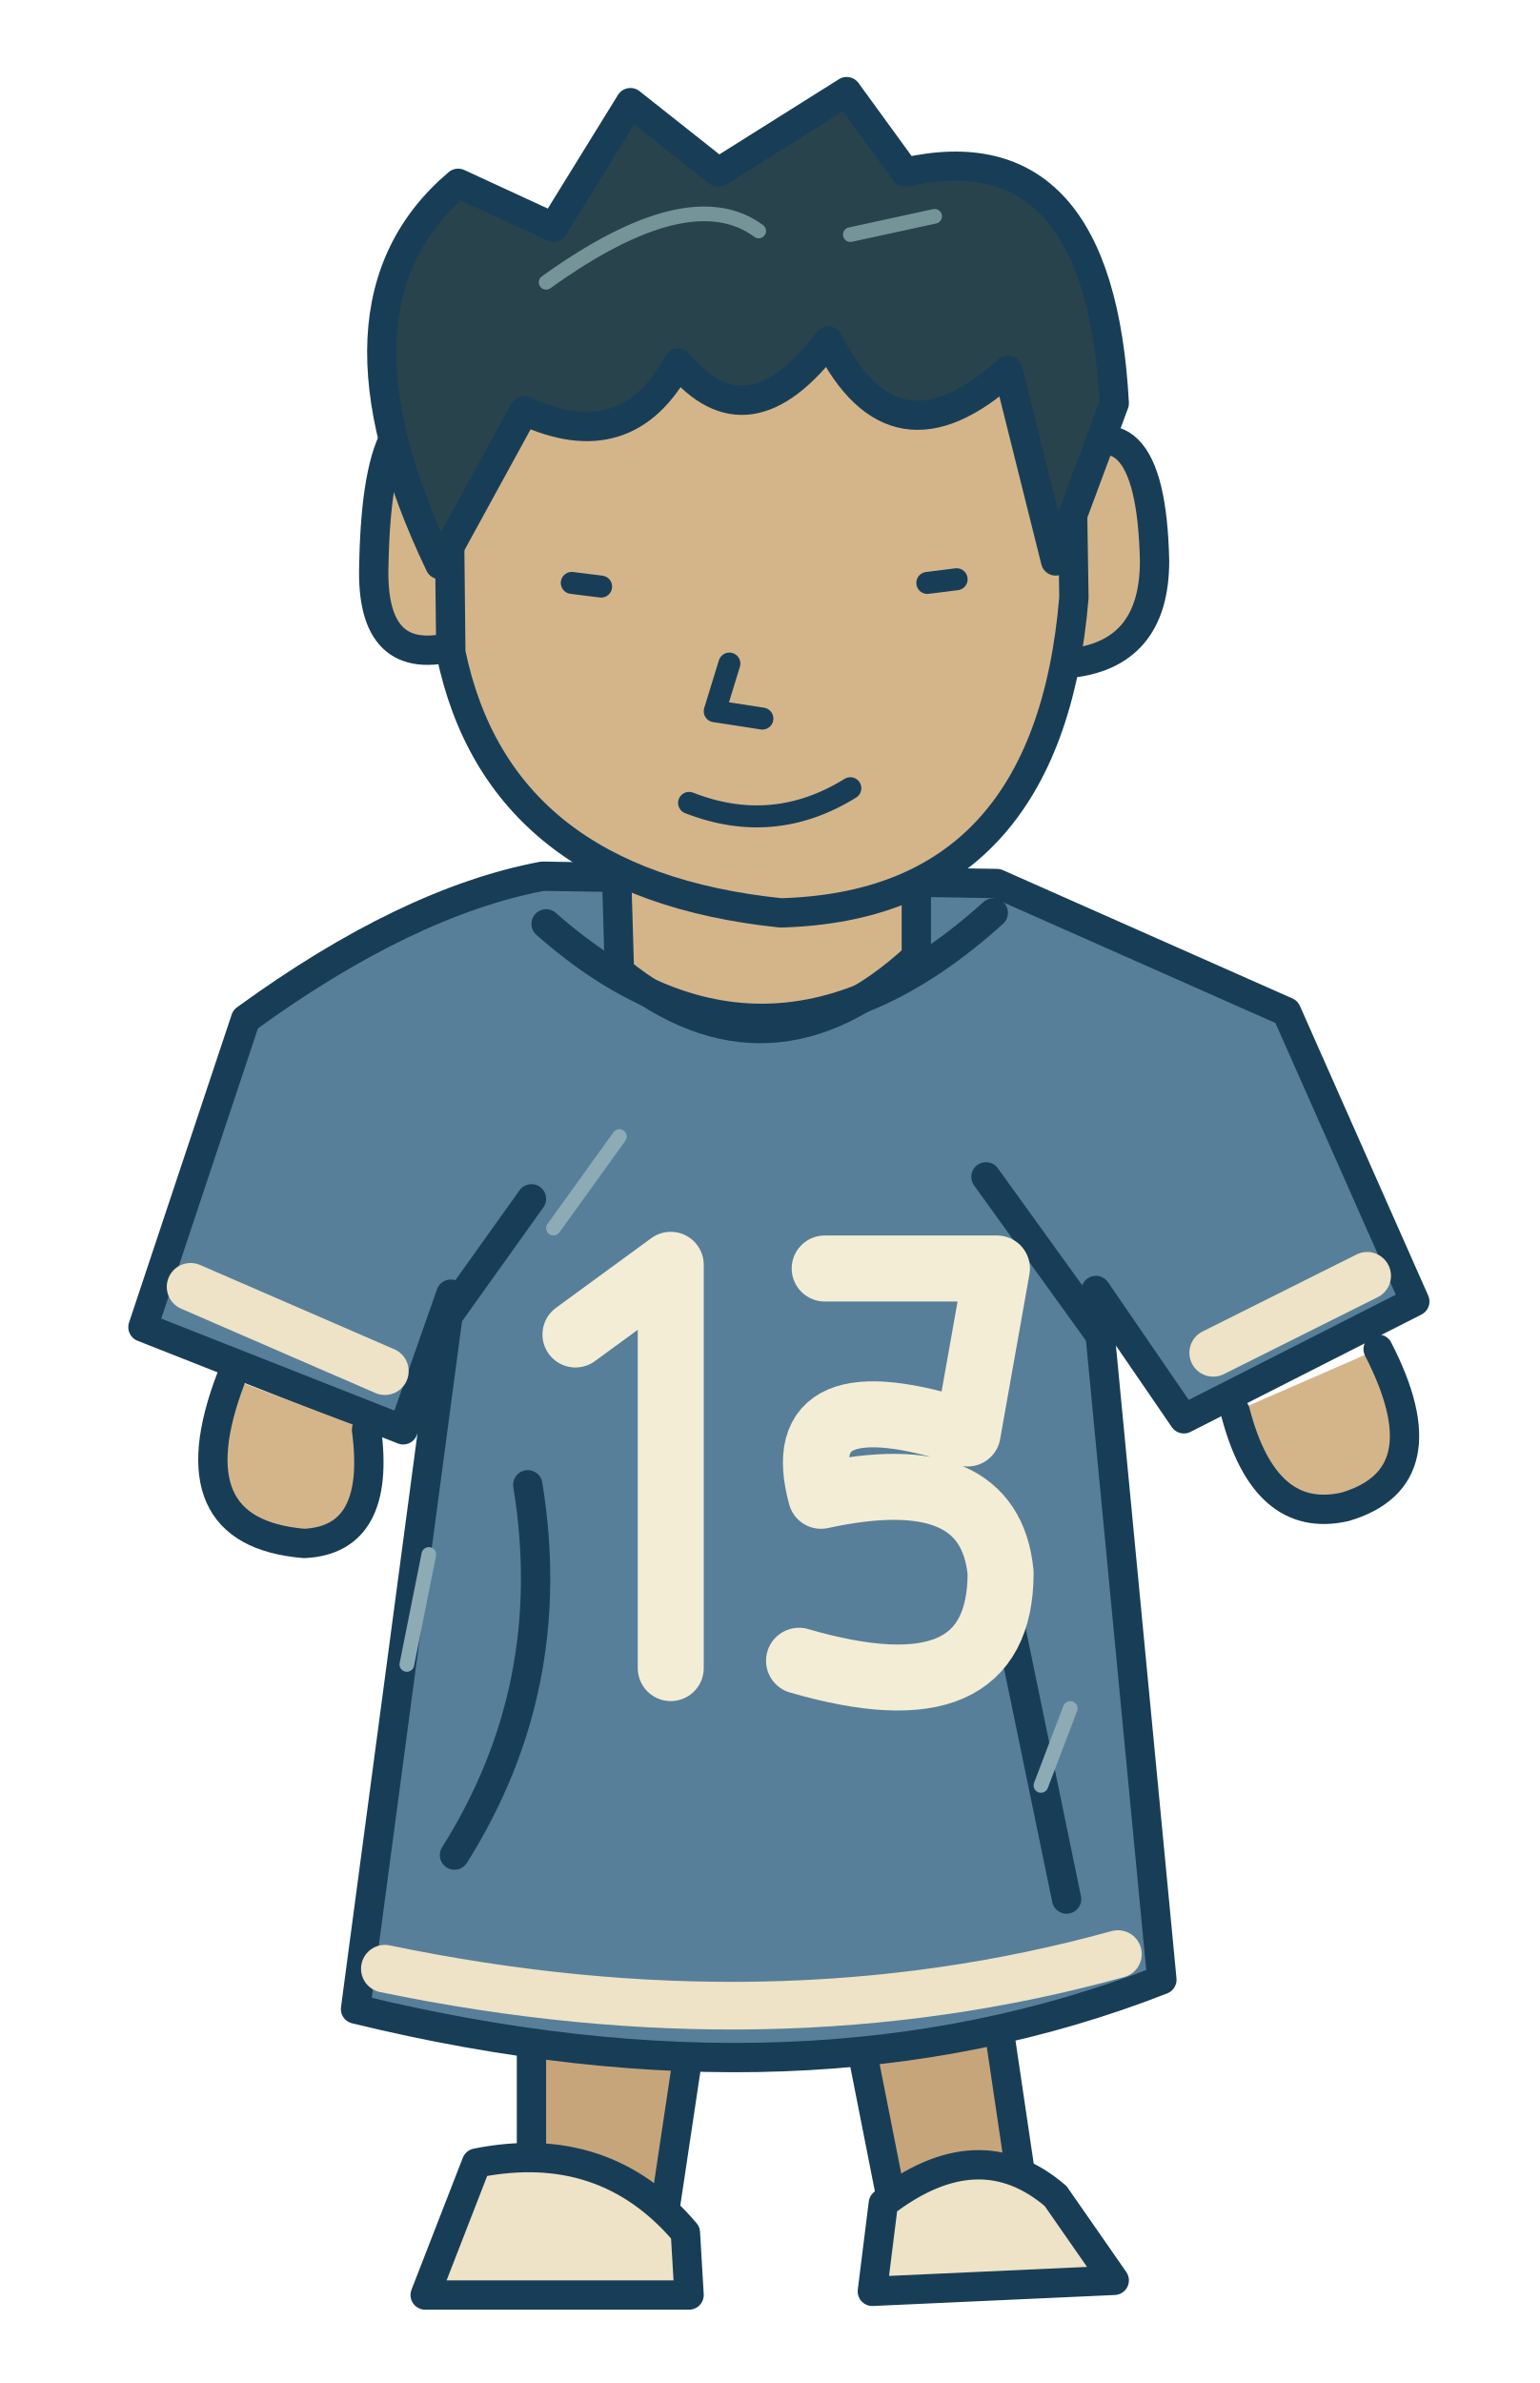
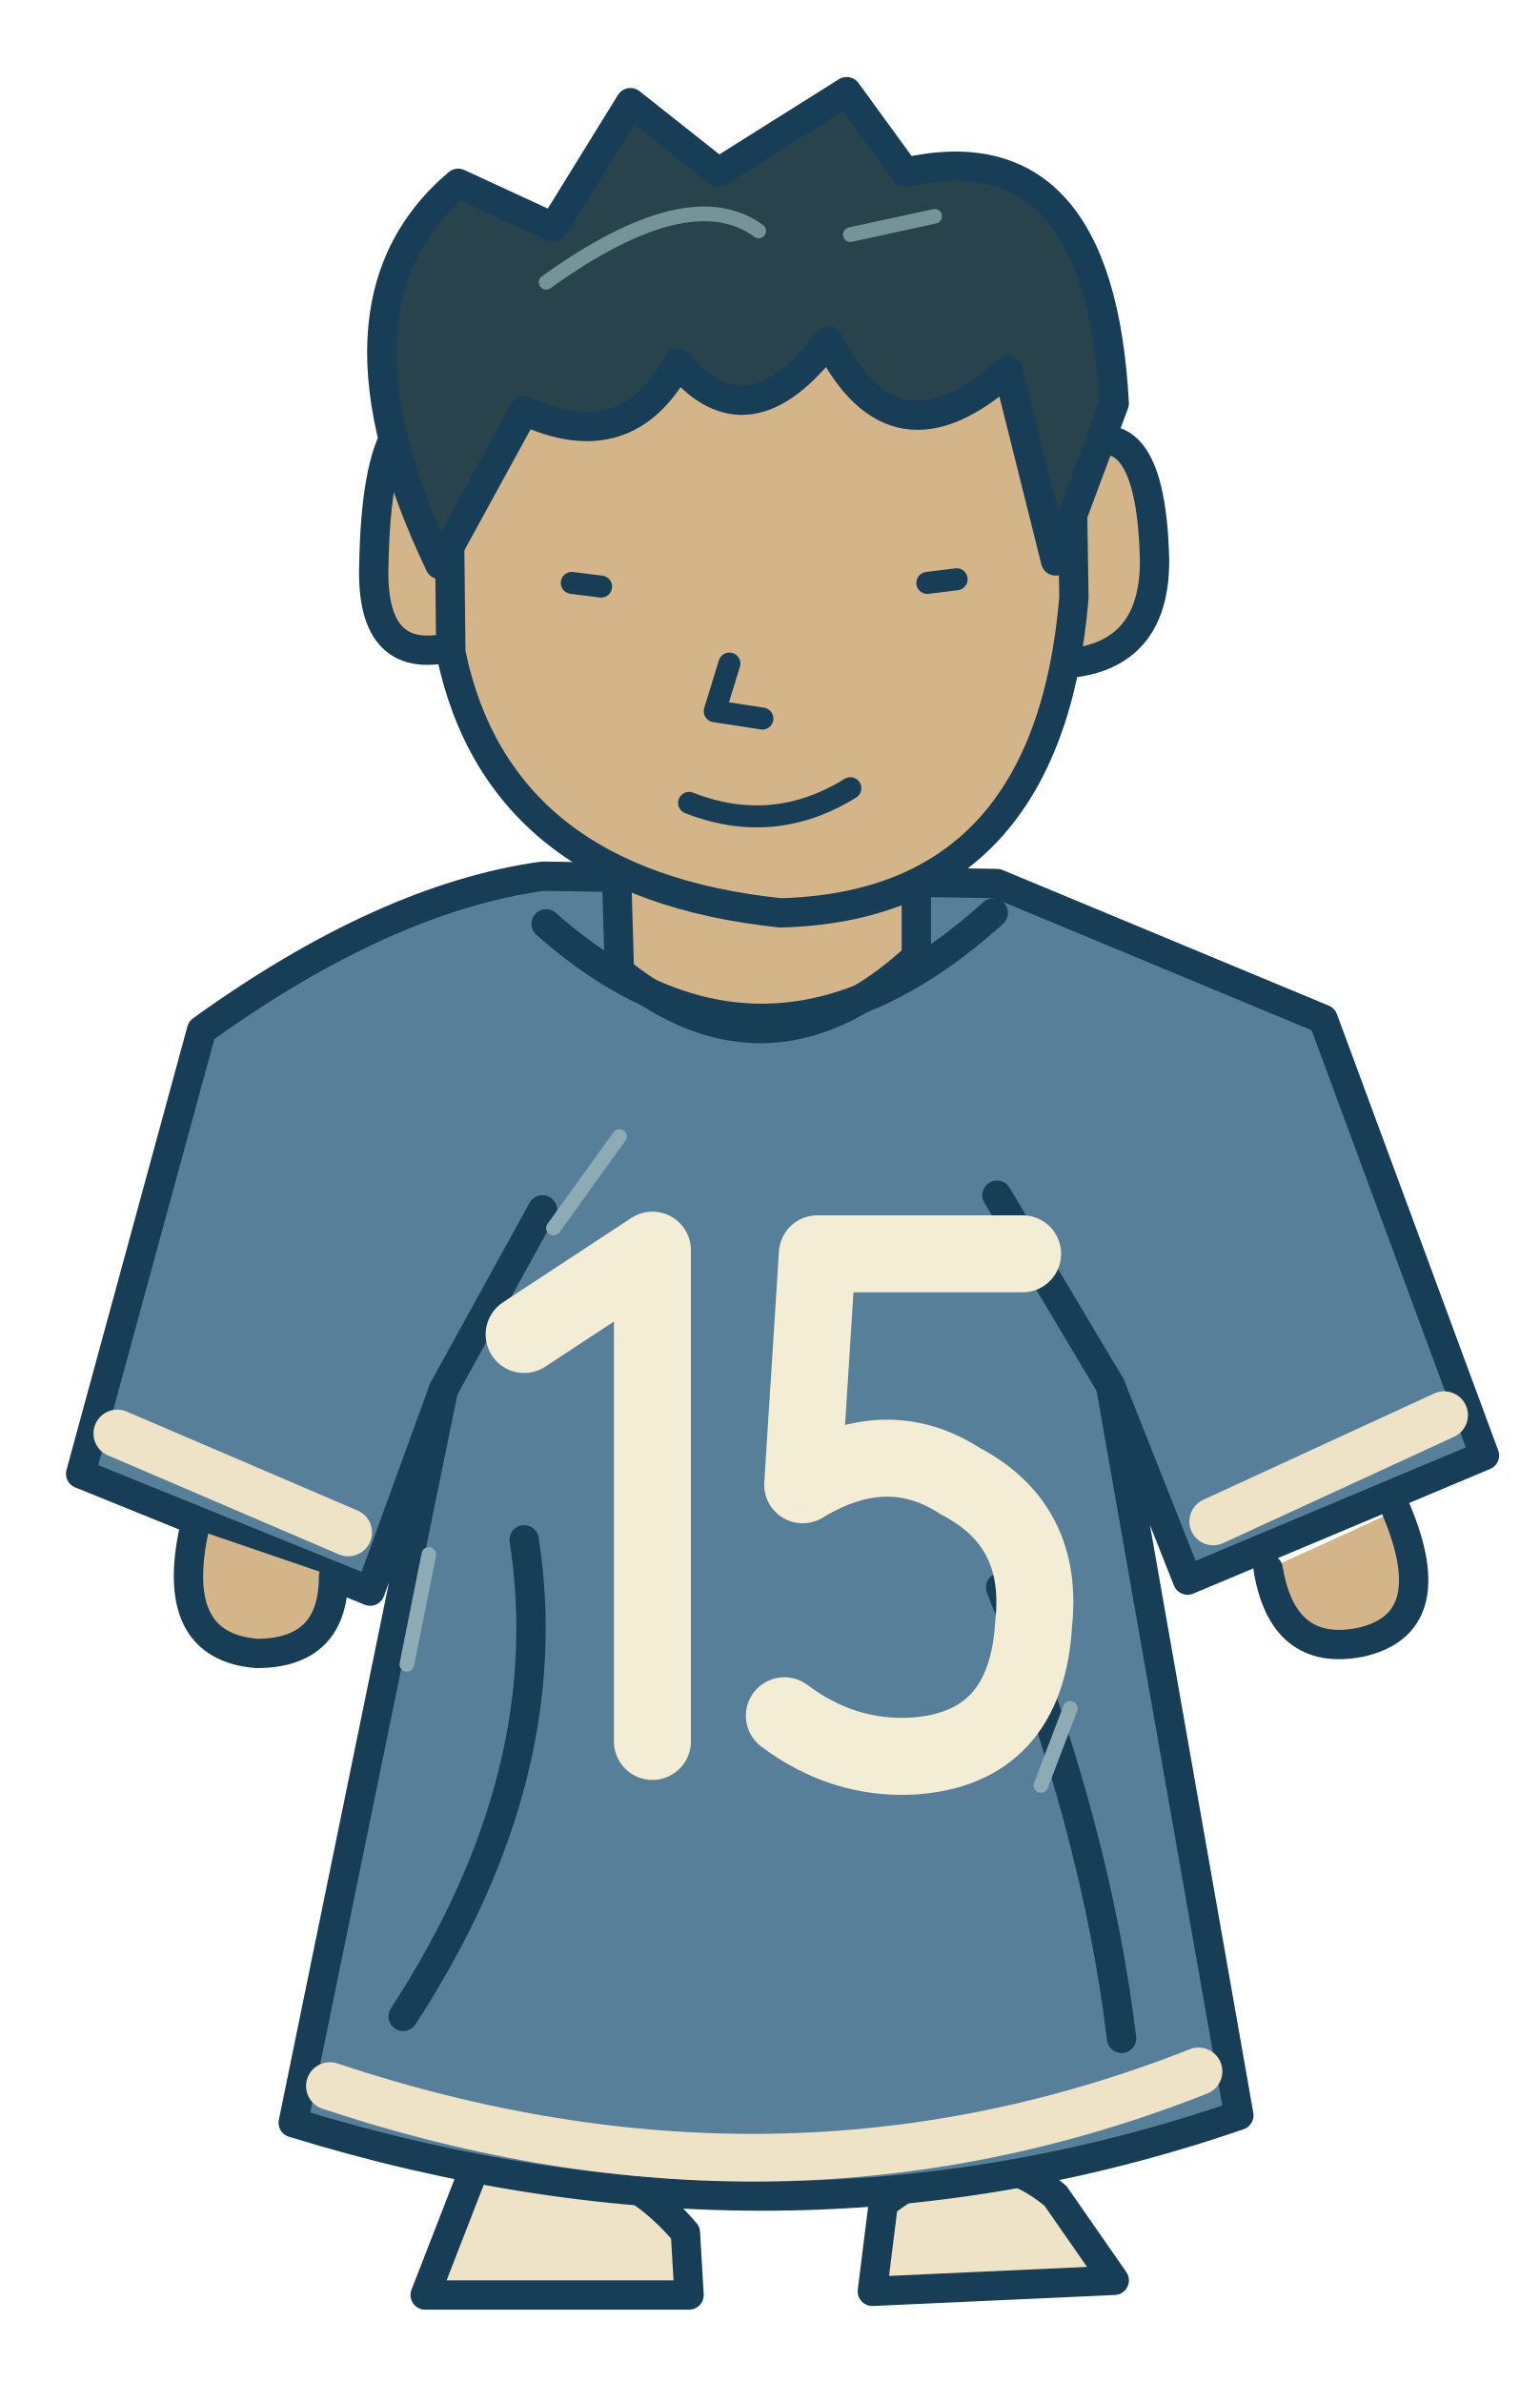
<svg xmlns="http://www.w3.org/2000/svg" width="420" height="650" viewBox="0 0 420 650">
  <g stroke="#183e57" stroke-width="8" stroke-linejoin="round" stroke-linecap="round">
    <path d="M145 513 L145 602 180 612 192 532 M229 528 L245 609 279 597 267 516" fill="#c7a57b" />
    <path d="M130 590 Q165 583 187 609 L188 626 116 626Z M241 601 Q267 581 288 599 L304 622 238 625Z" fill="#eee3c6" />
-     <path d="M148 239 Q111 246 67 278 L39 362 110 390 123 353 97 548 Q220 578 317 540 L299 352 323 387 386 355 351 276 272 241Z" fill="#577f99" />
+     <path d="M148 239 Q105 245 55 281 L22 402 101 434 121 379 80 579 Q213 620 338 577 L303 378 324 431 405 397 361 278 272 241Z" fill="#577f99" />
    <path d="M168 231 L169 265 Q210 298 250 261 L250 218" fill="#d4b58a" />
-     <path d="M149 252 Q209 305 271 249 M120 362 L145 327 M300 364 L269 321 M124 506 Q153 460 144 405 M272 426 L291 518" fill="none" />
-     <path d="M105 537 Q211 559 305 533 M52 351 L105 374 M331 369 L373 348" fill="none" stroke="#eee3c6" stroke-width="13" />
-     <path d="M63 376 Q47 418 83 421 Q104 420 100 390 M337 385 Q345 416 367 411 Q394 403 376 368" fill="#d4b58a" />
+     <path d="M149 252 Q209 305 271 249 M121 379 L148 330 M303 378 L272 326 M110 550 Q153 484 143 420 M273 433 Q299 498 306 556" fill="none" />
+     <path d="M90 569 Q213 610 327 565 M32 391 L95 418 M331 415 L394 386" fill="none" stroke="#eee3c6" stroke-width="13" />
+     <path d="M53 417 Q46 449 70 451 Q91 451 91 430 M346 428 Q350 452 371 448 Q394 443 381 412" fill="#d4b58a" />
    <path d="M126 117 Q103 100 102 154 Q101 183 125 176 M288 126 Q314 106 315 153 Q315 179 291 181" fill="#d4b58a" />
    <path d="M122 86 Q205 29 292 99 L293 163 Q286 247 213 249 Q136 241 123 178Z" fill="#d4b58a" />
    <path d="M120 154 Q86 83 125 50 L151 62 172 28 196 47 231 25 247 47 Q300 35 304 110 L288 153 275 101 Q244 129 226 93 Q204 122 185 99 Q171 125 143 112Z" fill="#29434c" />
    <path d="M156 159 l8 1 M253 159 l8 -1 M199 181 l-4 13 13 2 M188 219 Q211 228 232 215" fill="none" stroke-width="6" />
    <path d="M149 77 Q188 49 207 63 M232 64 l23 -5" fill="none" stroke="#759498" stroke-width="4" />
-     <path d="M157 364 L183 345 183 455 M225 346 L272 346 264 391 Q215 375 224 408 Q270 398 273 429 Q273 469 218 453" fill="none" stroke="#f4edd6" stroke-width="18" />
+     <path d="M143 364 L178 341 L178 475 M279 342 L223 342 L219 405 Q242 391 262 404 Q285 416 282 443 Q280 477 249 479 Q230 480 214 468" fill="none" stroke="#f4edd6" stroke-width="21" />
    <path d="M169 310 l-18 25 M292 466 l-8 21 M117 424 l-6 30" fill="none" stroke="#8cabb5" stroke-width="4" />
  </g>
</svg>
